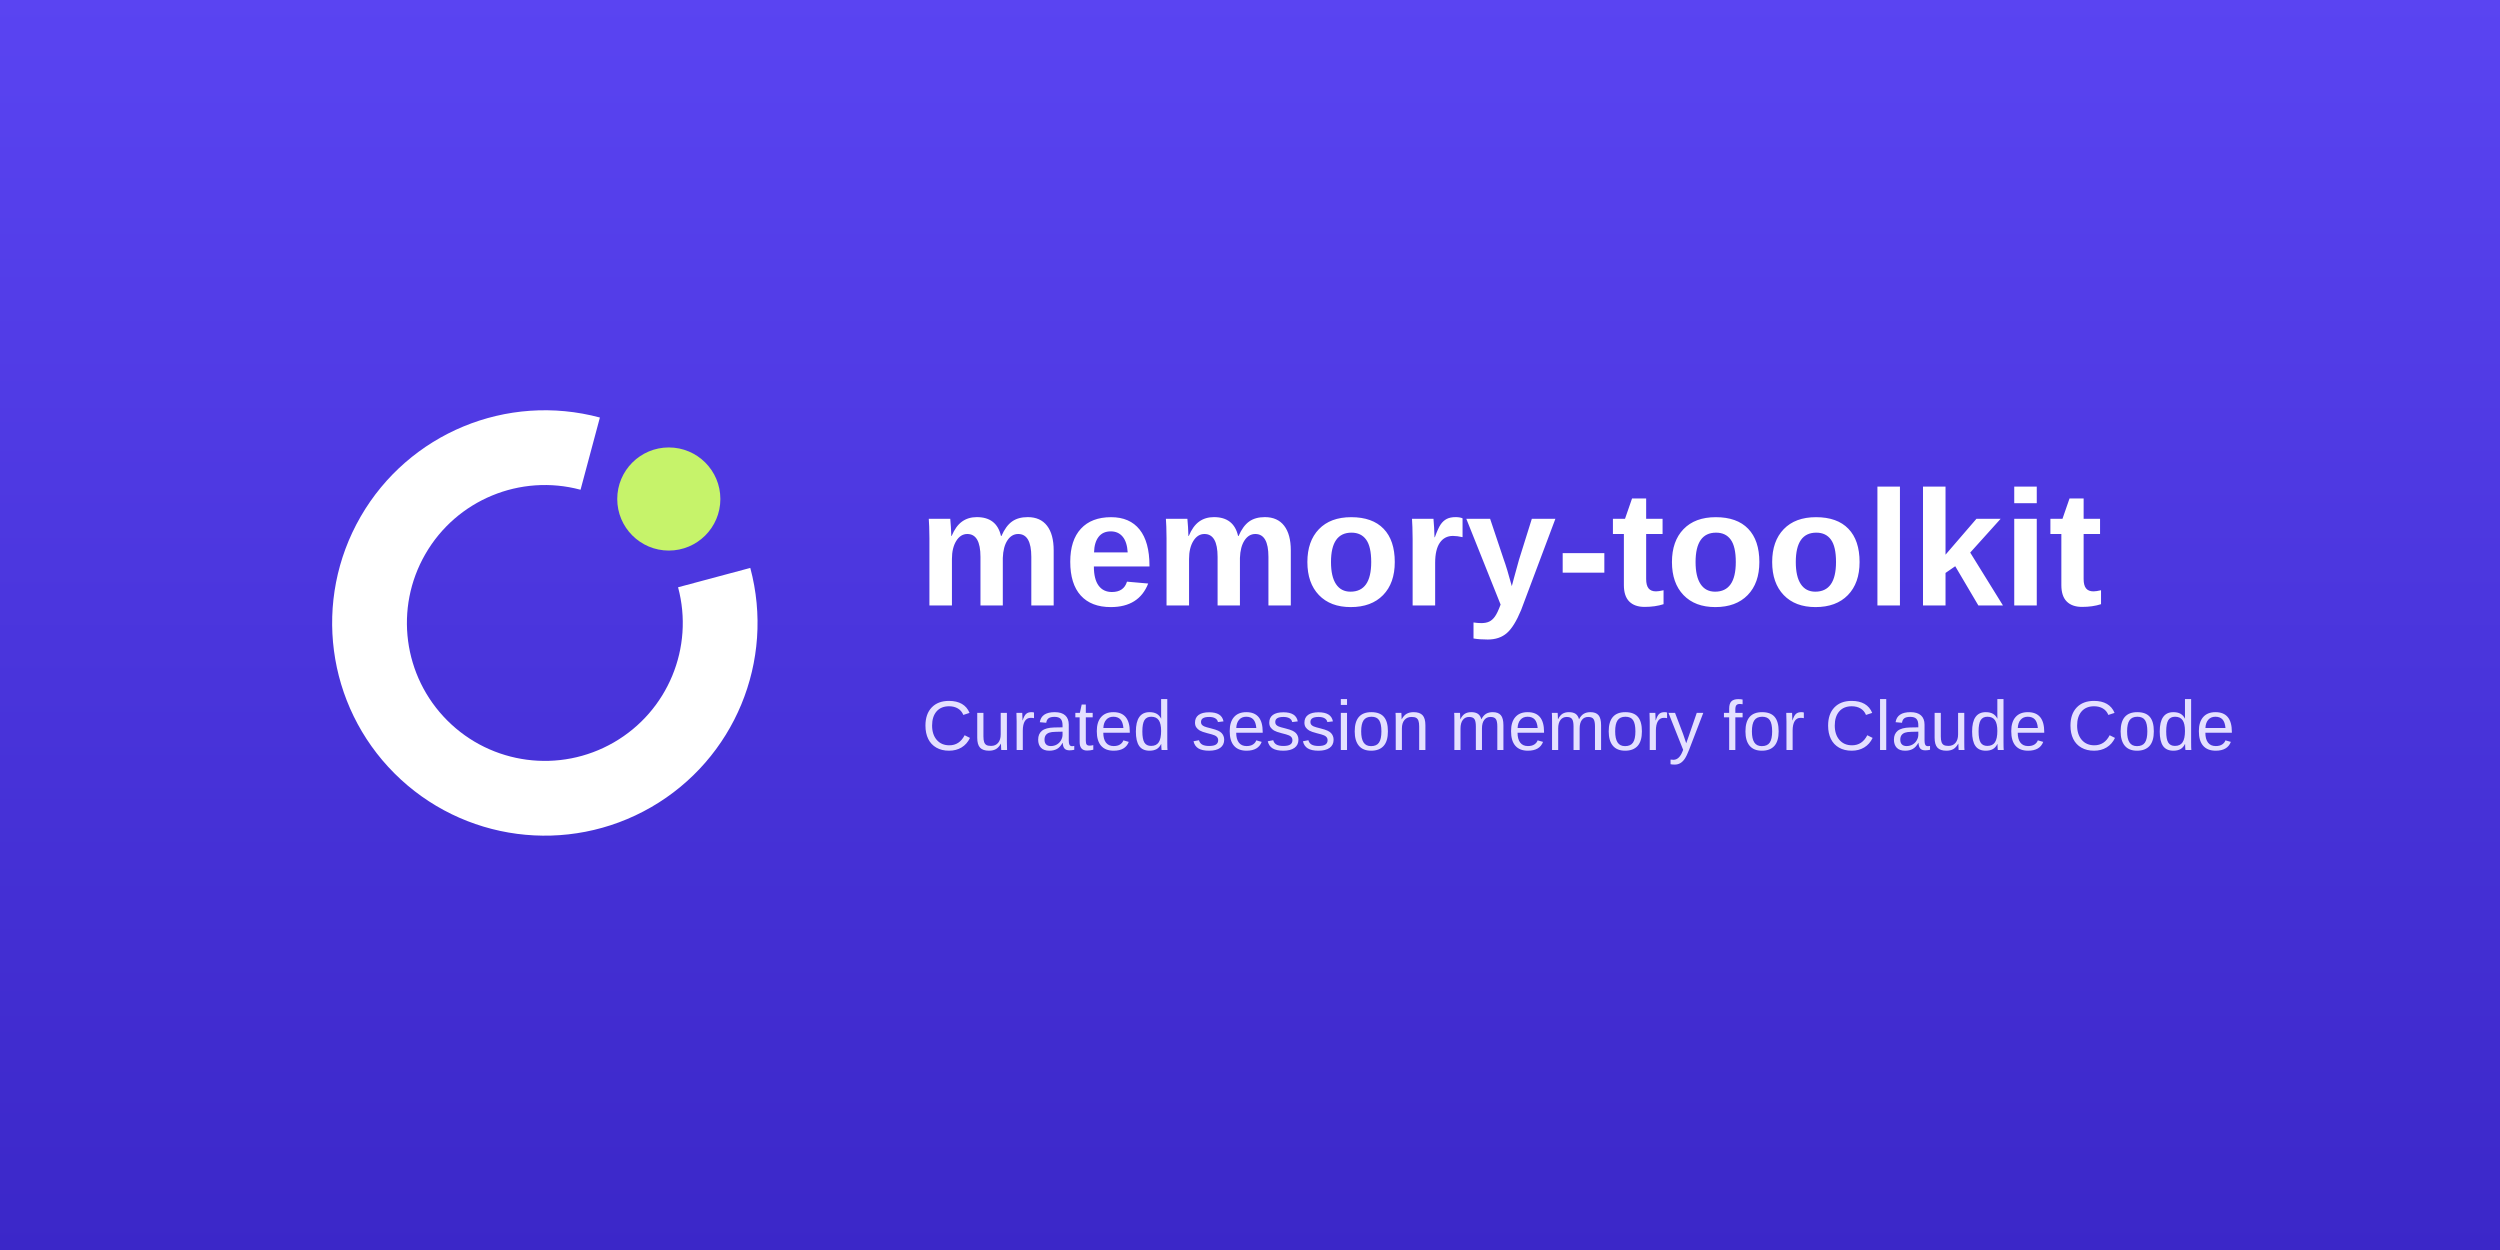
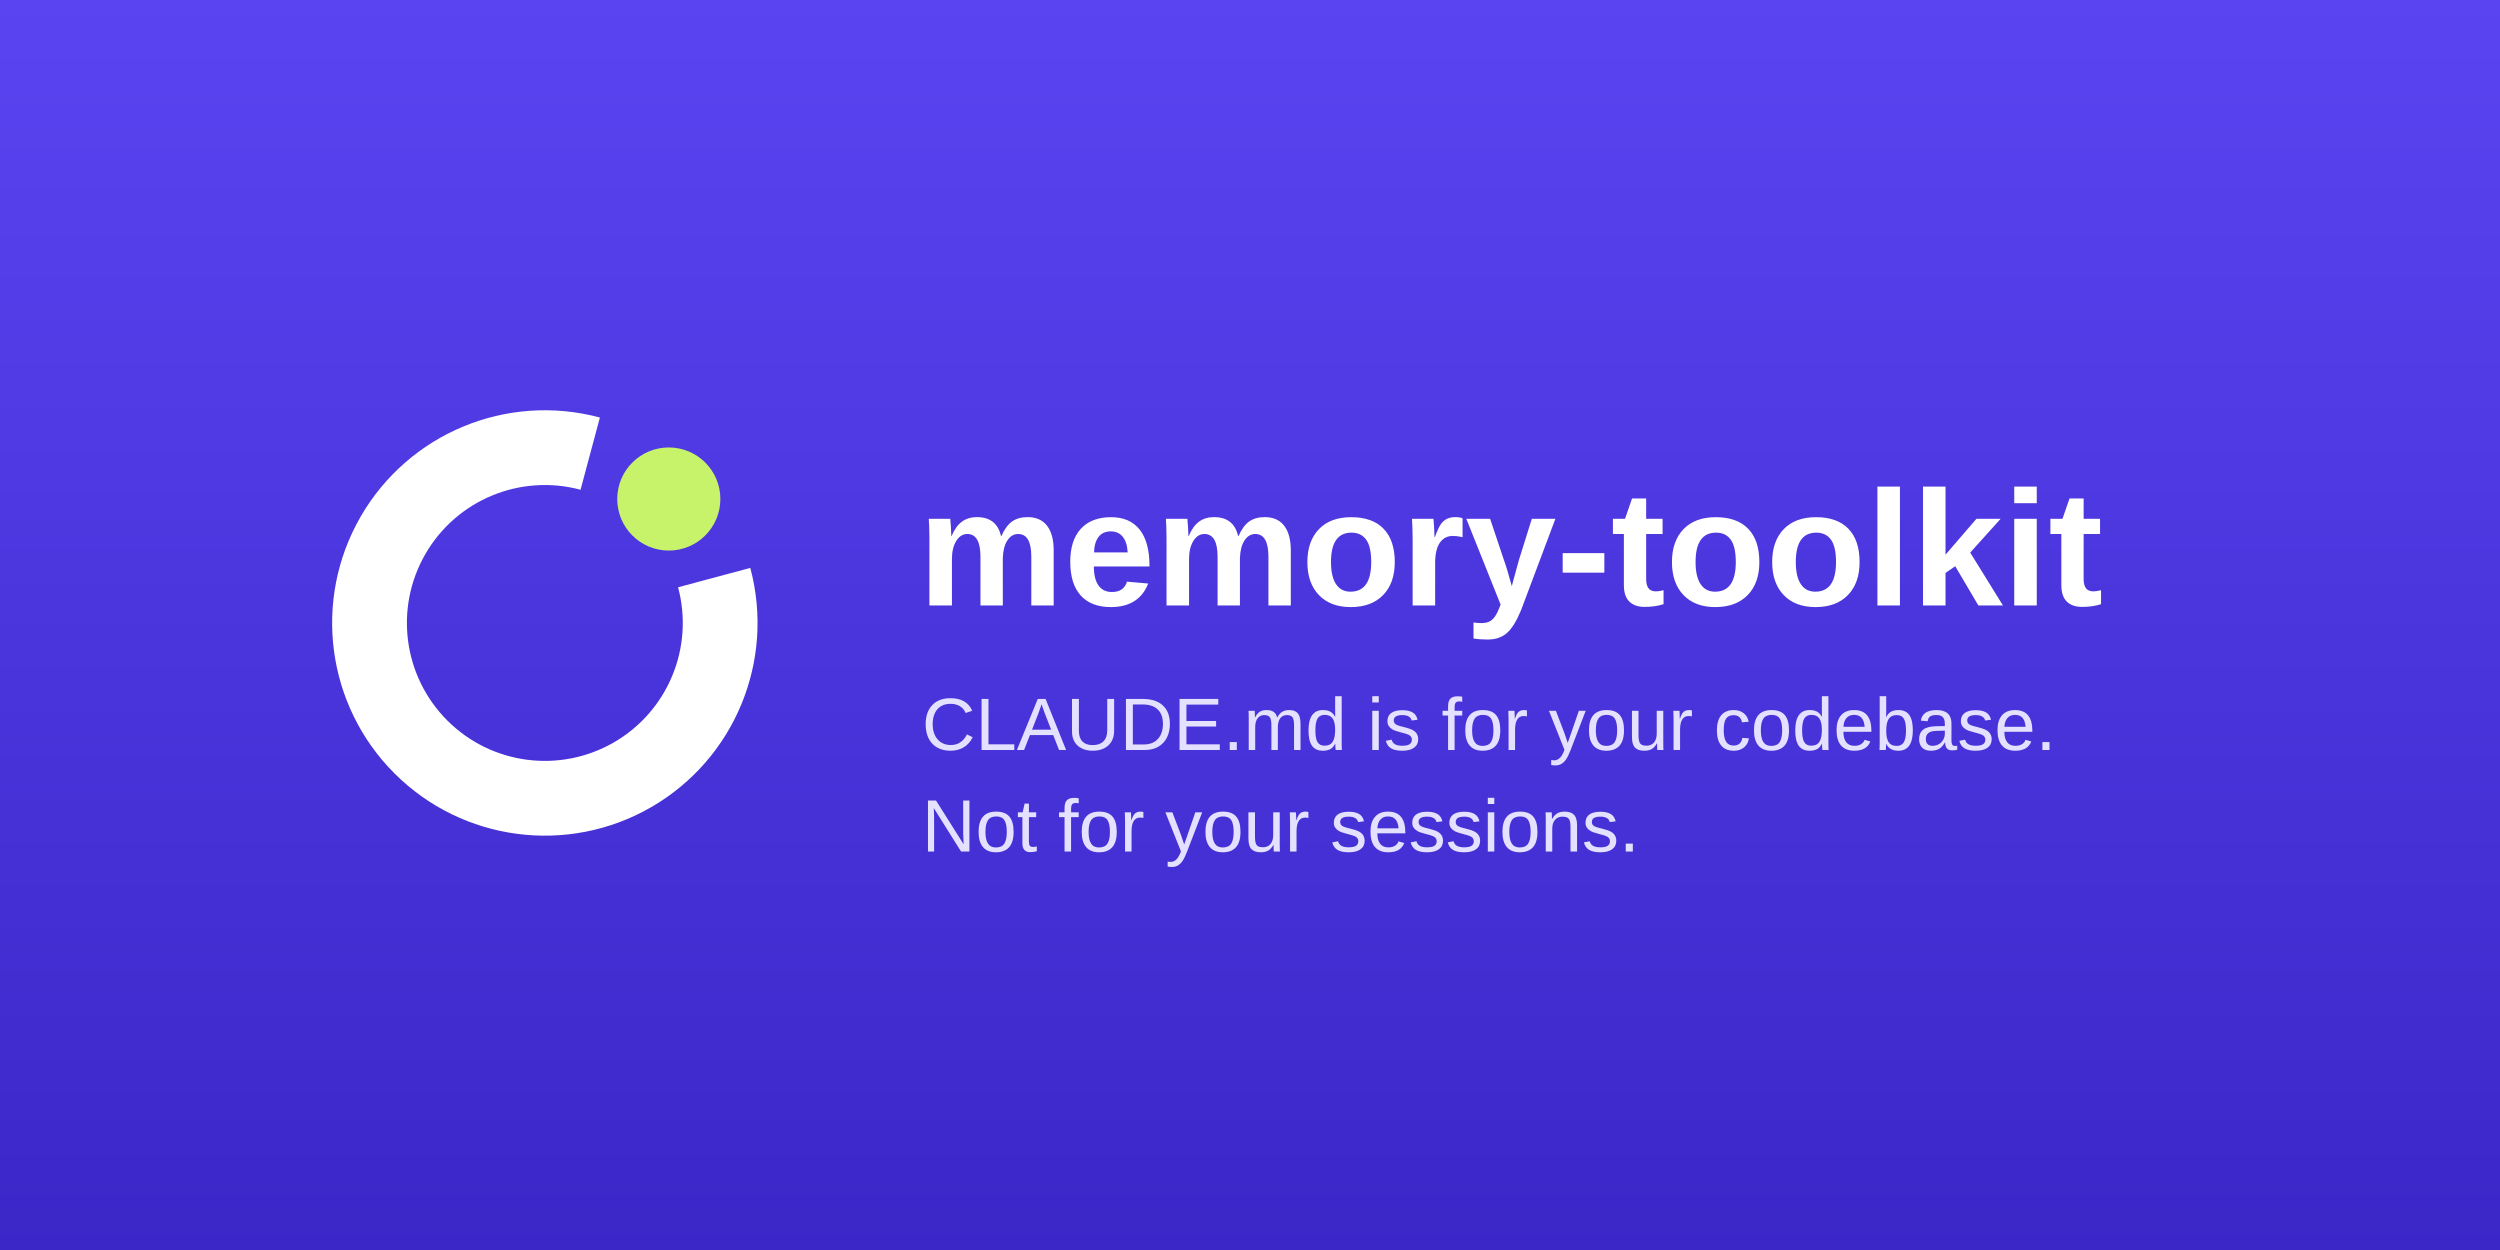
<svg xmlns="http://www.w3.org/2000/svg" viewBox="0 0 1280 640" width="1280" height="640">
  <defs>
    <linearGradient id="bg" x1="0" y1="0" x2="0" y2="1">
      <stop offset="0" stop-color="#5A44F2" />
      <stop offset="1" stop-color="#3B27C8" />
    </linearGradient>
  </defs>
  <rect width="1280" height="640" fill="url(#bg)" />
  <g transform="translate(110 150) scale(0.33)">
    <path d="M774.73 441.60 A272 272 0 1 1 582.40 249.27" fill="none" stroke="#FFFFFF" stroke-width="116" />
    <circle cx="704.33" cy="319.67" r="80" fill="#C6F36A" />
  </g>
  <text x="470" y="310" font-family="-apple-system, 'SF Pro Display', 'Helvetica Neue', Arial, sans-serif" font-size="84" font-weight="700" fill="#FFFFFF">memory-toolkit</text>
-   <text x="472" y="384" font-family="-apple-system, 'SF Pro Text', 'Helvetica Neue', Arial, sans-serif" font-size="36" fill="#E4E0FF">Curated session memory for Claude Code</text>
+   <text x="472" y="384" font-family="-apple-system, 'SF Pro Text', 'Helvetica Neue', Arial, sans-serif" font-size="38" fill="#E4E0FF">
+     <tspan x="472">CLAUDE.md is for your codebase.</tspan>
+     <tspan x="472" dy="52">Not for your sessions.</tspan>
+   </text>
</svg>
